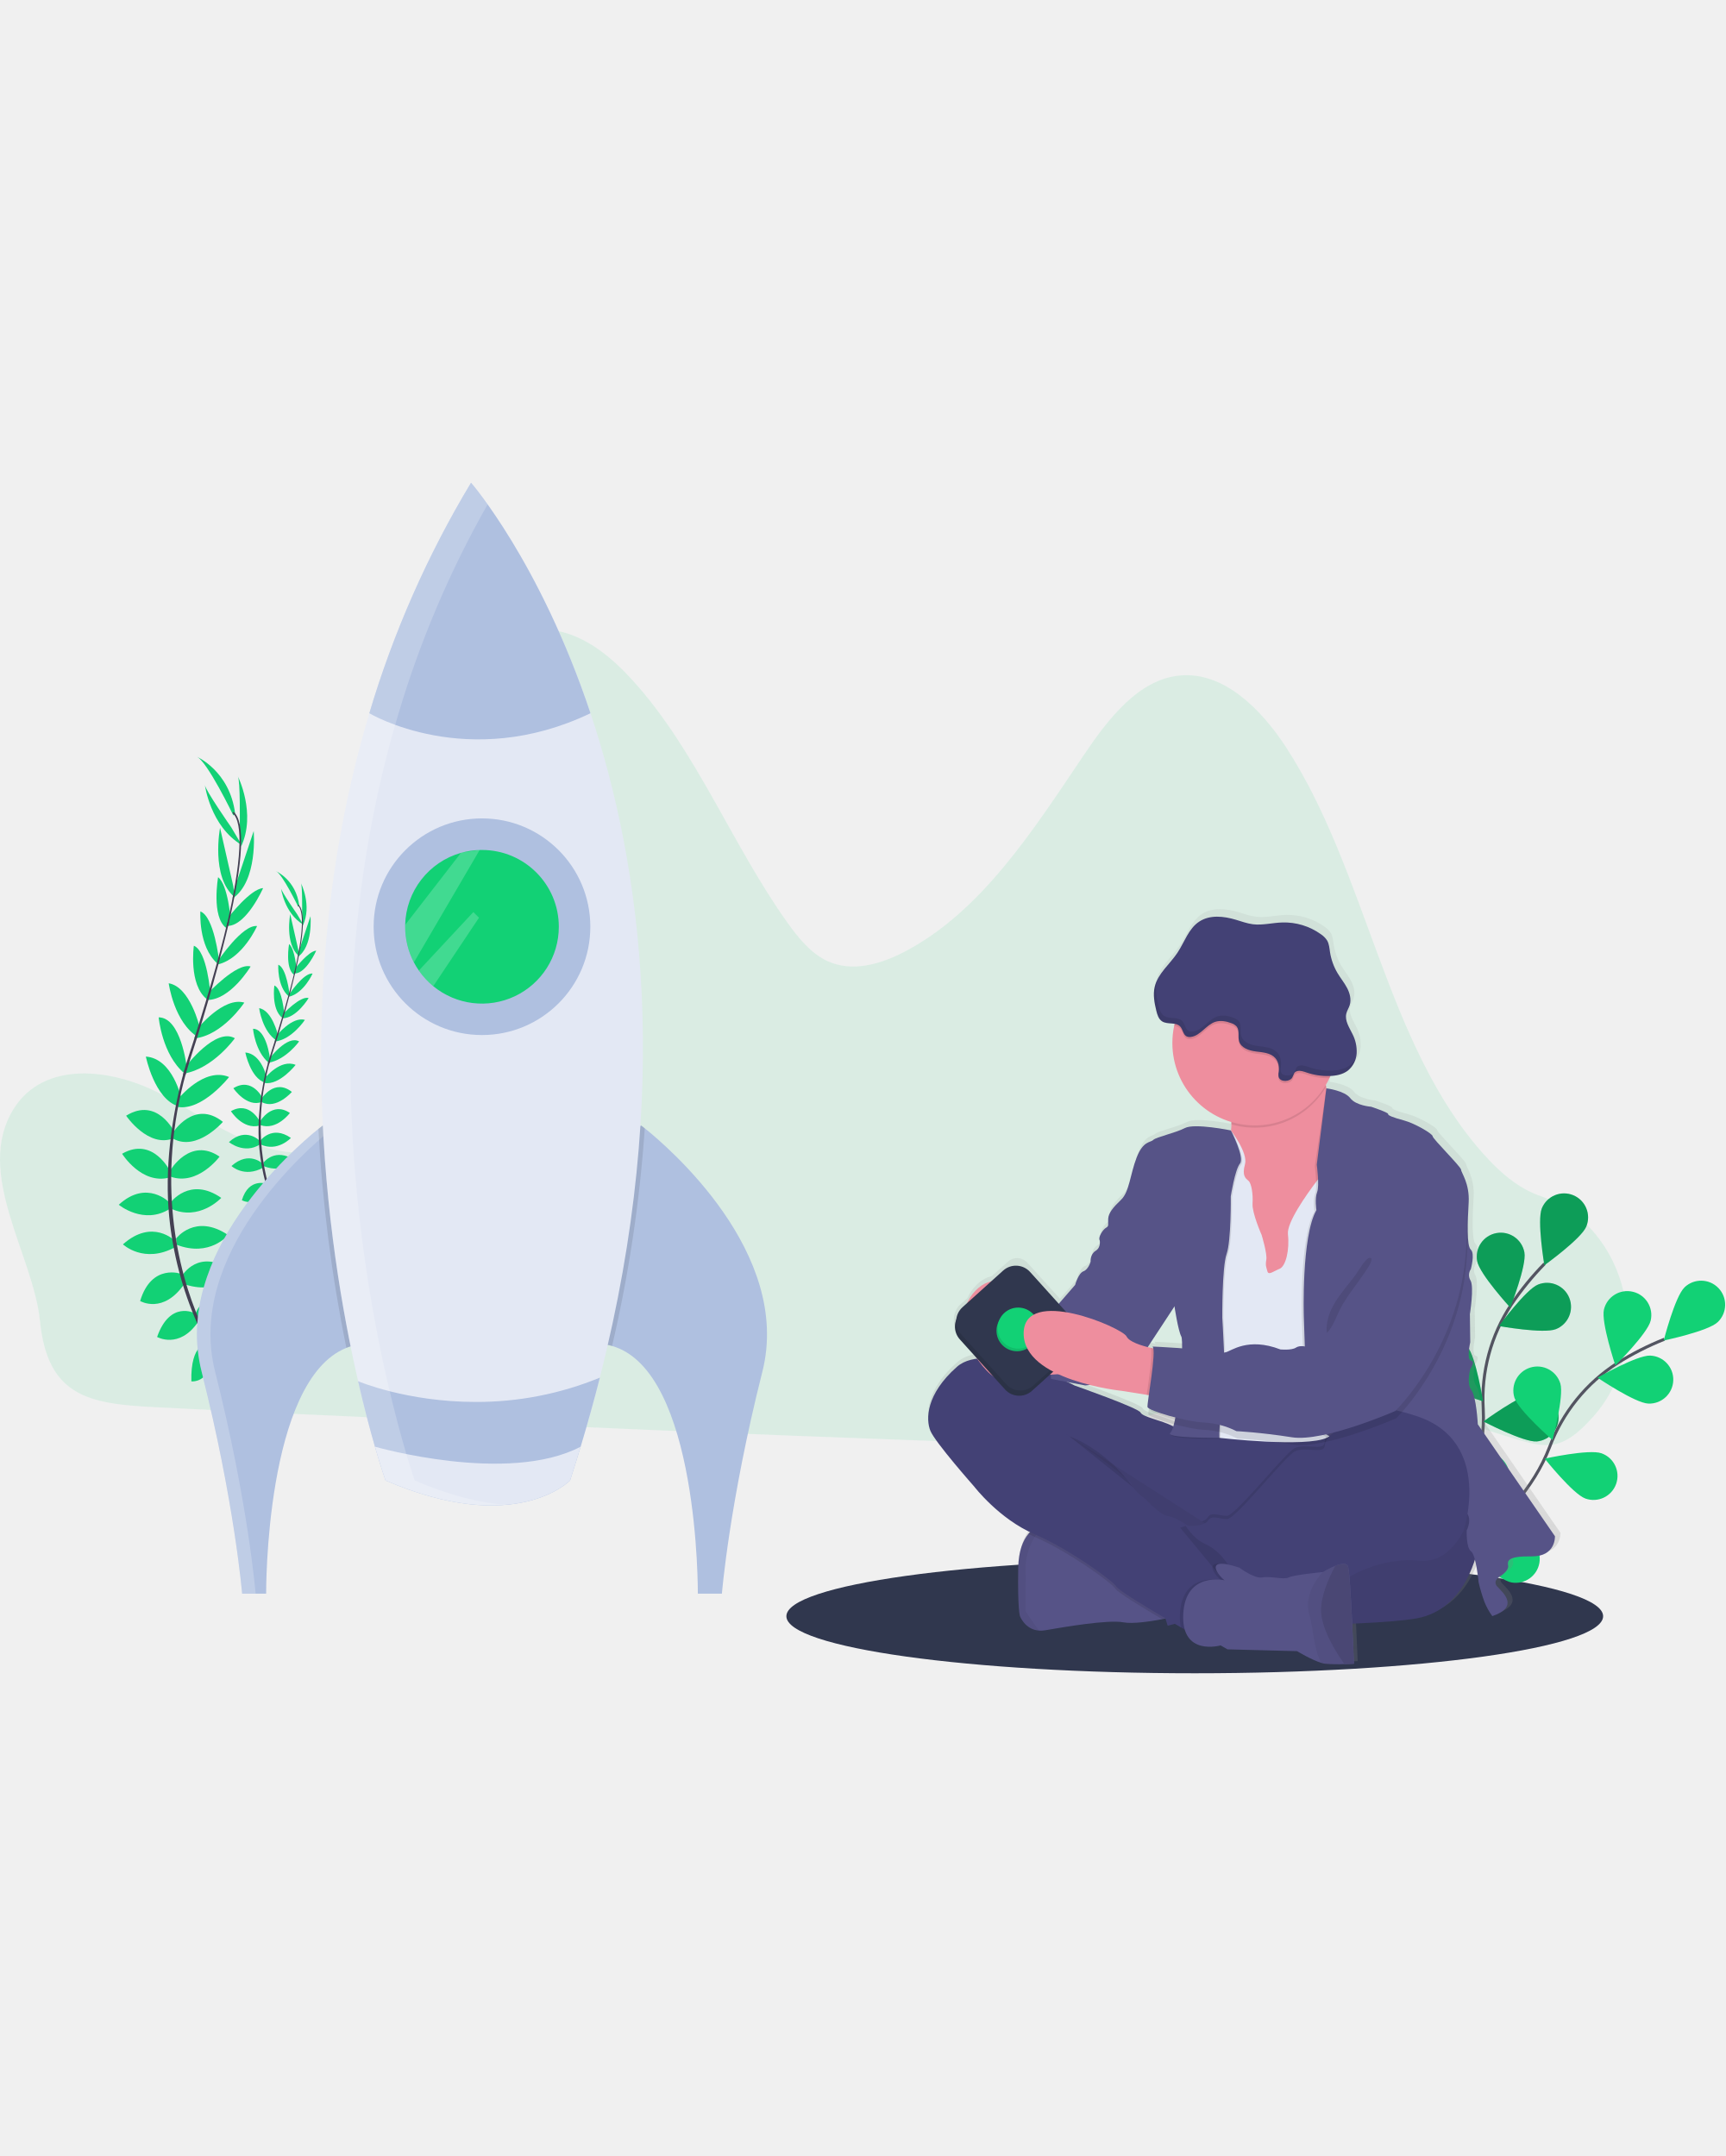
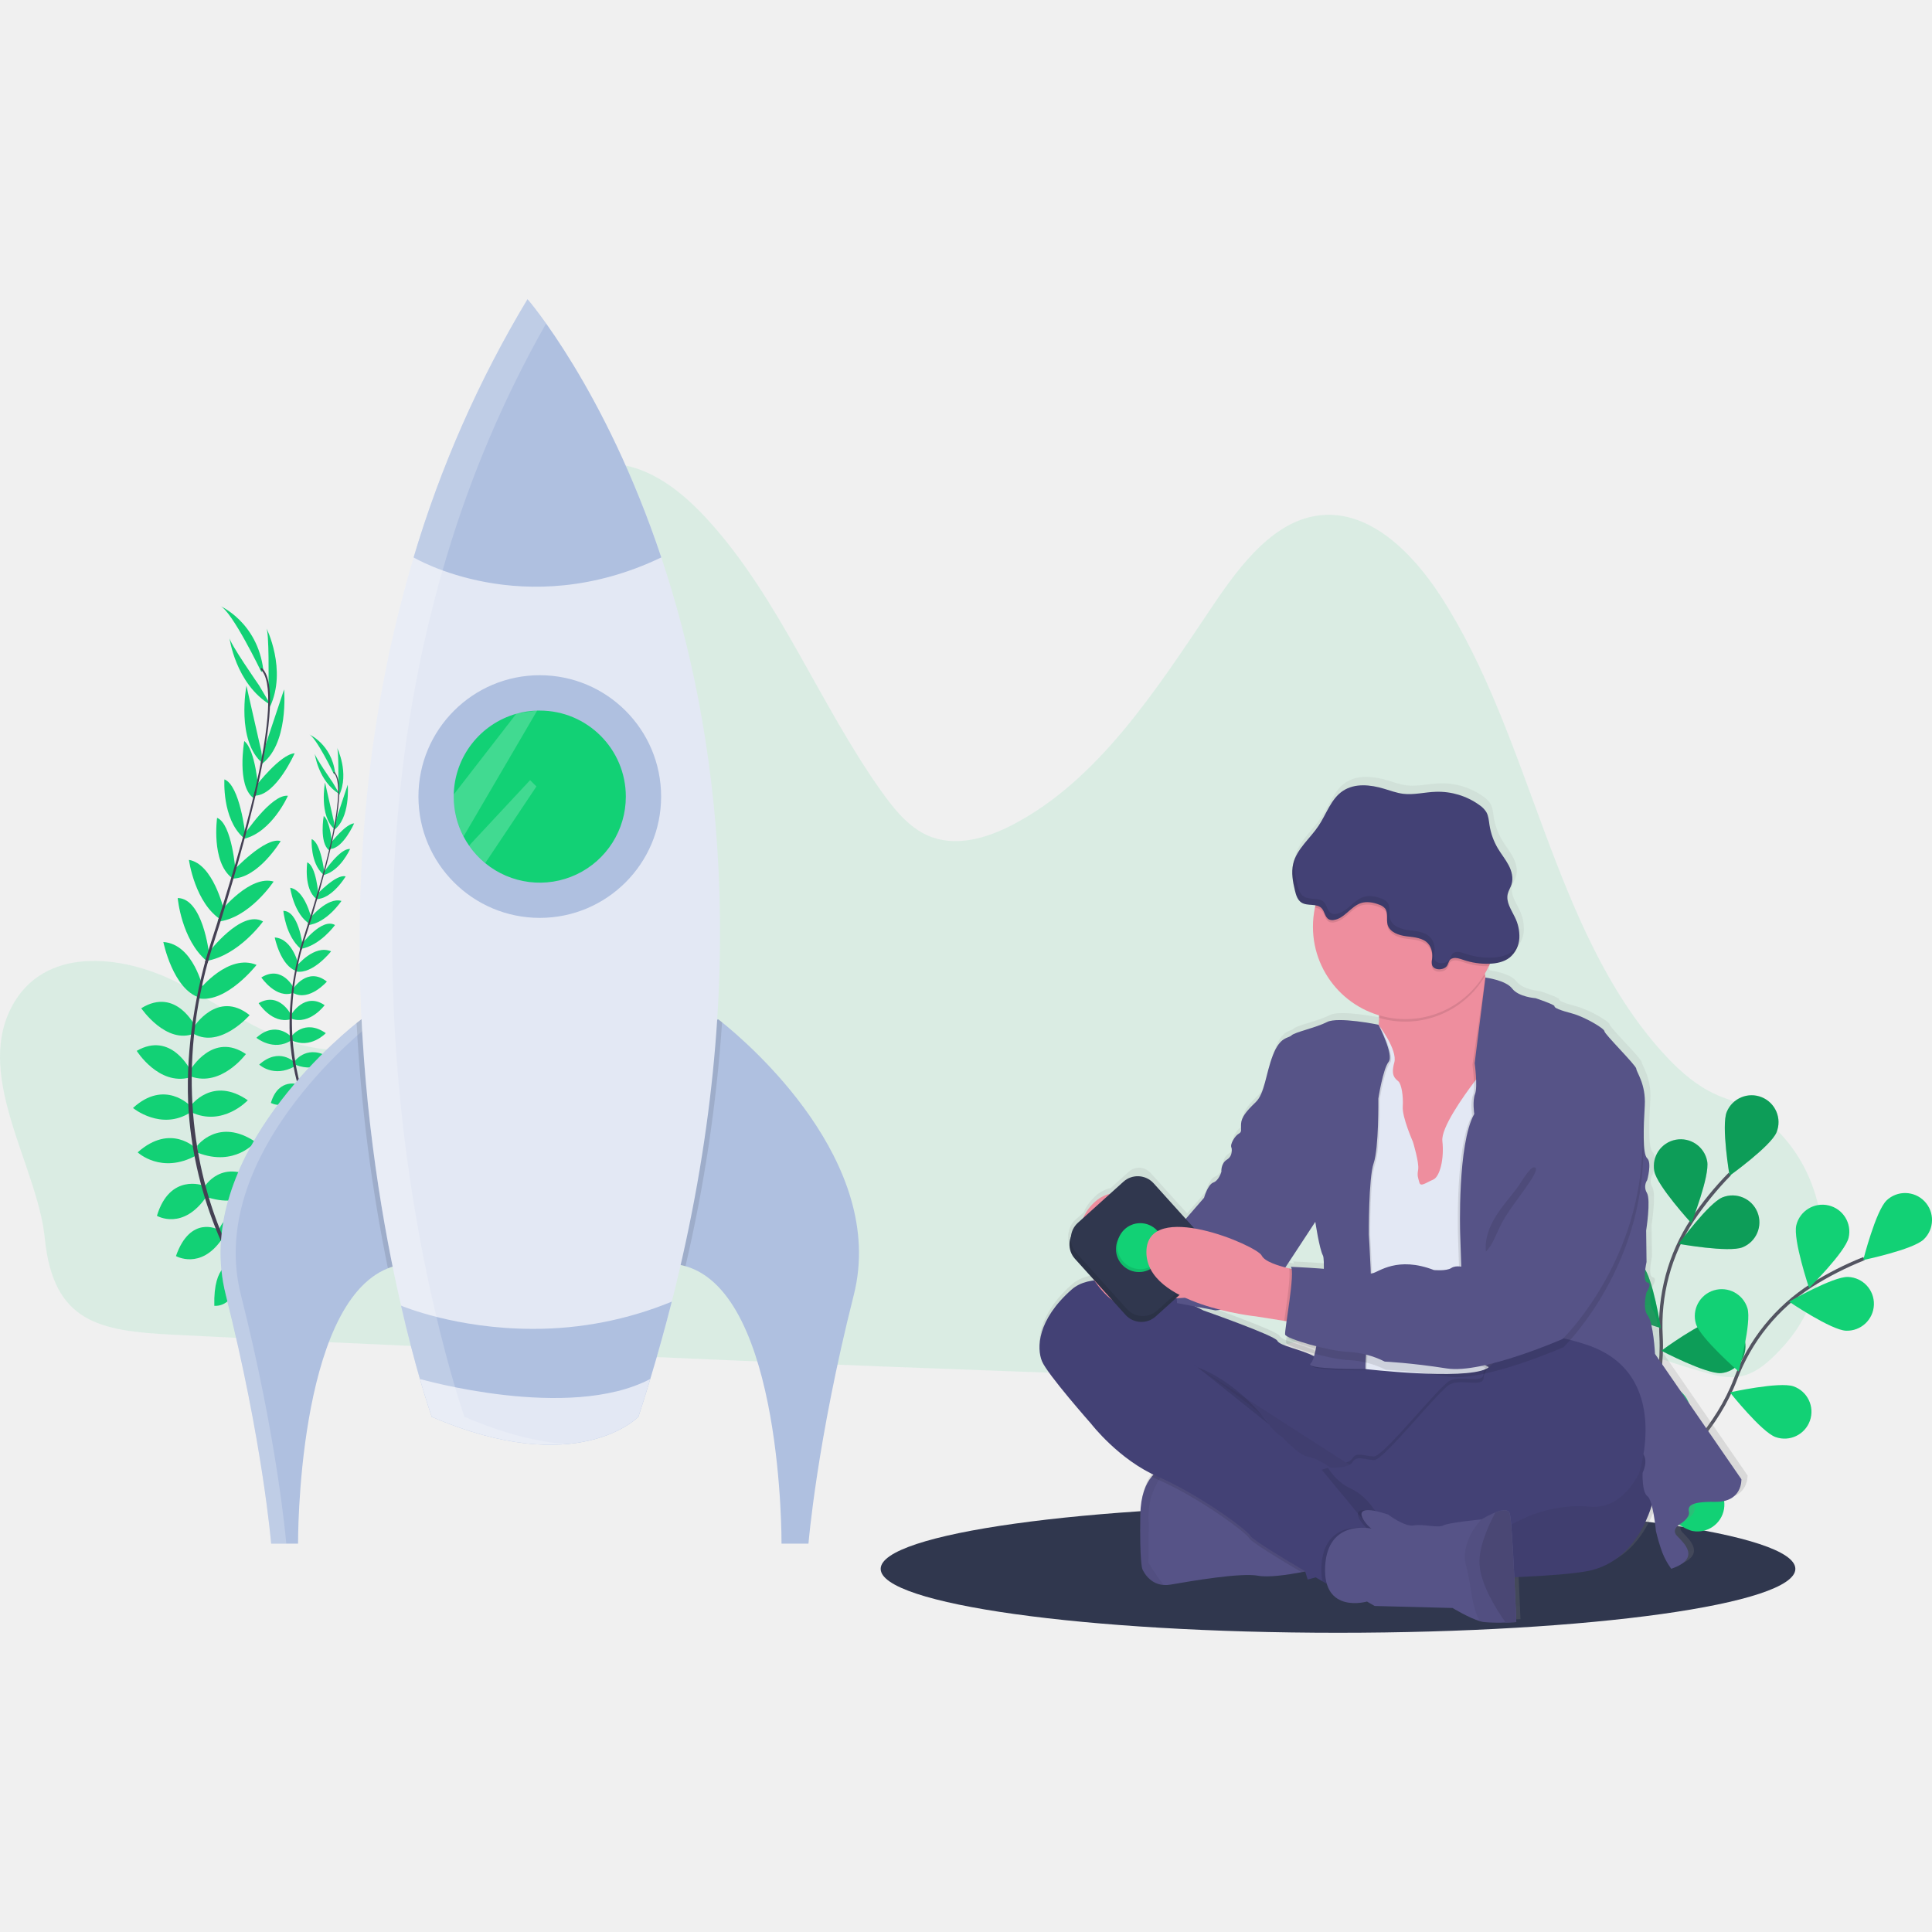
- <svg xmlns="http://www.w3.org/2000/svg" id="b759170a-51c3-4e2f-999d-77dec9fd6d11" data-name="Layer 1" width="240" height="300" viewBox="0 0 1140.56 787.27">
+ <svg xmlns="http://www.w3.org/2000/svg" id="b759170a-51c3-4e2f-999d-77dec9fd6d11" data-name="Layer 1" width="120" height="120" viewBox="0 0 1140.56 787.27">
  <defs>
    <linearGradient id="c518dc33-18b9-48bc-b516-0f83ad79191e" x1="852.39" y1="835.88" x2="852.39" y2="338.33" gradientUnits="userSpaceOnUse">
      <stop offset="0" stop-color="gray" stop-opacity="0.25" />
      <stop offset="0.54" stop-color="gray" stop-opacity="0.12" />
      <stop offset="1" stop-color="gray" stop-opacity="0.1" />
    </linearGradient>
  </defs>
  <path d="M38.48,470.82c20.16-32.93,65.75-27.19,98.08-10s64.59,42.85,100.17,37.92c30-4.16,54.6-30.32,67.89-60.5s17.19-64.21,20.93-97.54Q332.6,277.89,339.64,215c1.72-15.33,3.75-31.51,12.37-43.64,11.39-16,32.27-20.92,50.13-16.11s33.09,17.71,46.12,32.1C490,233.43,513.65,295.72,550.14,347c7.43,10.44,15.82,20.76,26.92,25.8,16,7.25,34.37,2.12,50-5.95,51-26.29,85.26-79.94,118.93-130,16.38-24.33,36.35-50.35,63.6-53C838.26,181,863.15,205.43,880,231.3c54.08,83.24,65.67,196.88,131,269.48,8.11,9,17.06,17.32,27.37,22.91a70.65,70.65,0,0,0,10.6,4.65c57,19.73,76,98.93,33.84,145.89-.91,1-1.84,2-2.78,3-6.26,6.61-13.35,12.86-21.81,14.83-7.87,1.82-16-.28-23.8-2.55-49.86-14.55-99.12-36.79-150.67-35.71-50.16,1-97.74,24.17-147.34,32.51-33.35,5.61-67.28,4.49-101,3.28q-168.46-6.06-336.85-14.1c-55.72-2.56-111.46-5-167.17-7.85-42.92-2.23-70.26-7.14-75.24-56.95C51.79,567.07,12.63,513.06,38.48,470.82Z" transform="translate(-29.72 -56.36)" fill="#12d175" opacity="0.1" />
  <ellipse cx="789.9" cy="749.54" rx="269.99" ry="37.73" fill="#30374e" />
  <path d="M178.46,643.13s13.2-3,21.85,5.87c0,0-5.56,5-18.64-.54Z" transform="translate(-29.72 -56.36)" fill="#12d175" />
  <path d="M177,643s-7.82,11.08-2.86,22.45c0,0,6.76-3.25,6.57-17.45Z" transform="translate(-29.72 -56.36)" fill="#12d175" />
  <path d="M168.2,626.3s4.69-10.15,27,2.12c0,0-2.4,6.78-11.88,6.88S171,631.29,168.2,626.3Z" transform="translate(-29.72 -56.36)" fill="#12d175" />
  <path d="M166.78,625.68s-11.17-.52-10.54,24.92c0,0,7.13,1,11.58-7.38S169.91,630.51,166.78,625.68Z" transform="translate(-29.72 -56.36)" fill="#12d175" />
  <path d="M159,605.88S164,588.2,187.47,599c0,0-4.1,16.19-25.8,12.64Z" transform="translate(-29.72 -56.36)" fill="#12d175" />
  <path d="M150.29,580.54s10.58-18.24,32.49-3.44c0,0-6.19,16.87-30.29,9.55Z" transform="translate(-29.72 -56.36)" fill="#12d175" />
  <path d="M146.15,556.14s12.63-16.95,34.36-2.31c0,0-12.06,14.94-34.09,6.4Z" transform="translate(-29.72 -56.36)" fill="#12d175" />
  <path d="M142.41,532.42s12.76-17.66,33.59-3.15c0,0-14.68,15.83-33.33,7.07Z" transform="translate(-29.72 -56.36)" fill="#12d175" />
  <path d="M142.23,511.16s13.15-22.53,32.65-9.17c0,0-14.42,19.57-32.37,13.26Z" transform="translate(-29.72 -56.36)" fill="#12d175" />
  <path d="M144,486.18S158,463.78,177.09,479c0,0-17.1,19.75-32.87,11.15Z" transform="translate(-29.72 -56.36)" fill="#12d175" />
  <path d="M147.63,463.72s17-21.31,33.55-14.37c0,0-17.68,22.6-34,19.76Z" transform="translate(-29.72 -56.36)" fill="#12d175" />
  <path d="M152.63,442.32s19.54-26,32.37-18.62c0,0-14.31,20.09-33.58,23.35Z" transform="translate(-29.72 -56.36)" fill="#12d175" />
  <path d="M160.25,417.38s17.17-21.32,31-17.24c0,0-14.45,21.89-33.1,23.68Z" transform="translate(-29.72 -56.36)" fill="#12d175" />
  <path d="M167.1,394.07s19.18-20.6,28.31-17.82c0,0-13.35,22.36-28.92,22.15Z" transform="translate(-29.72 -56.36)" fill="#12d175" />
  <path d="M173.87,372.51s16.09-24.15,25.82-23c0,0-9.31,21.19-25.66,25.33Z" transform="translate(-29.72 -56.36)" fill="#12d175" />
  <path d="M180.86,343.6s14.39-18.66,22.81-19.18c0,0-10.71,24.34-23.07,25Z" transform="translate(-29.72 -56.36)" fill="#12d175" />
  <path d="M184.86,324.39l12.58-37.69s3,33.1-14,44.62Z" transform="translate(-29.72 -56.36)" fill="#12d175" />
  <path d="M188.25,283.53s.44-30.79-1.33-33.17c0,0,12.47,24.74,2.14,46.71Z" transform="translate(-29.72 -56.36)" fill="#12d175" />
  <path d="M158.36,605.51s-16.26-8.62-24.77,15.73c0,0,14.5,8.28,27-9.81Z" transform="translate(-29.72 -56.36)" fill="#12d175" />
  <path d="M149.72,579.59s-19.72-7.45-27.35,17.88c0,0,15.47,9.15,29.51-11.76Z" transform="translate(-29.72 -56.36)" fill="#12d175" />
  <path d="M145.36,557.67S130.57,542.56,111,560c0,0,13.94,13.19,34.63,1.79Z" transform="translate(-29.72 -56.36)" fill="#12d175" />
  <path d="M141.94,532.46s-15-15.81-33.71,1.36c0,0,16.66,13.73,34,2.55Z" transform="translate(-29.72 -56.36)" fill="#12d175" />
  <path d="M142.27,511.76s-11.36-23.47-31.83-11.67c0,0,12.86,20.63,31.24,15.74Z" transform="translate(-29.72 -56.36)" fill="#12d175" />
  <path d="M145.17,486s-11.33-23.9-32.06-11.07c0,0,14.66,21.61,31.34,14.93Z" transform="translate(-29.72 -56.36)" fill="#12d175" />
  <path d="M149.7,463.7s-5.64-26.65-23.55-27.87c0,0,5.68,28.13,21.51,32.88Z" transform="translate(-29.72 -56.36)" fill="#12d175" />
  <path d="M153.09,442.34s-3.67-32.31-18.46-32.46c0,0,2.15,24.57,17.11,37.15Z" transform="translate(-29.72 -56.36)" fill="#12d175" />
  <path d="M161.72,416.35s-6.21-26.66-20.47-29c0,0,3.5,26,19.53,35.72Z" transform="translate(-29.72 -56.36)" fill="#12d175" />
  <path d="M168.78,394.15s-2-28.07-10.9-31.62c0,0-3.61,25.78,8.65,35.38Z" transform="translate(-29.72 -56.36)" fill="#12d175" />
  <path d="M174.51,372.16s-3.15-28.85-12.31-32.32c0,0-1.5,23.09,11.1,34.3Z" transform="translate(-29.72 -56.36)" fill="#12d175" />
  <path d="M182.26,345.82s-1.64-23.51-8.35-28.61c0,0-4.58,26.19,5.35,33.56Z" transform="translate(-29.72 -56.36)" fill="#12d175" />
  <path d="M184,323.28l-8.8-38.74s-6.23,32.64,9.57,45.78Z" transform="translate(-29.72 -56.36)" fill="#12d175" />
  <path d="M182.63,284.28S165,259,165.14,256.06c0,0,3.54,27.48,24.41,39.89Z" transform="translate(-29.72 -56.36)" fill="#12d175" />
  <path d="M184,276.39s-17.46-36.39-24.43-39c0,0,22.09,9.43,25.61,37.8Z" transform="translate(-29.72 -56.36)" fill="#12d175" />
  <path d="M180.54,349.61l-1-.25c9.85-42,11.24-68.48,3.9-74.56l.68-.82C191.86,280.42,190.64,306.58,180.54,349.61Z" transform="translate(-29.72 -56.36)" fill="#444053" />
  <path d="M152.26,448.27l-1.55-.43c1.09-3.86,2.27-7.79,3.53-11.66,11-33.72,20.14-65,25.75-88.94l1.27-.75c-5.62,24-14.51,56.43-25.49,90.18C154.52,440.53,153.34,444.43,152.26,448.27Z" transform="translate(-29.72 -56.36)" fill="#444053" />
  <path d="M199.31,672.67c-.22-.21-22.22-21.87-39.12-60.24a232.37,232.37,0,0,1-18.61-70.77c-3-30.53,1.1-65.13,10-96.9l1.28,1.32c-20,71.31-6.19,130.34,9.23,165.4,16.73,38,38.48,59.45,38.7,59.66Z" transform="translate(-29.72 -56.36)" fill="#444053" />
  <path d="M223.53,558.46s8-1.83,13.22,3.55c0,0-3.37,3-11.27-.33Z" transform="translate(-29.72 -56.36)" fill="#12d175" />
  <path d="M222.66,558.39s-4.72,6.7-1.72,13.57c0,0,4.08-2,4-10.55Z" transform="translate(-29.72 -56.36)" fill="#12d175" />
  <path d="M217.34,548.28s2.83-6.13,16.3,1.29c0,0-1.45,4.09-7.18,4.15S219.05,551.3,217.34,548.28Z" transform="translate(-29.72 -56.36)" fill="#12d175" />
  <path d="M216.48,547.91s-6.76-.31-6.38,15.06c0,0,4.31.6,7-4.46S218.37,550.83,216.48,547.91Z" transform="translate(-29.72 -56.36)" fill="#12d175" />
  <path d="M211.75,535.94s3.07-10.69,17.23-4.18c0,0-2.47,9.79-15.59,7.64Z" transform="translate(-29.72 -56.36)" fill="#12d175" />
  <path d="M206.51,520.62s6.39-11,19.64-2.08c0,0-3.75,10.2-18.31,5.77Z" transform="translate(-29.72 -56.36)" fill="#12d175" />
  <path d="M204,505.87s7.64-10.25,20.77-1.4c0,0-7.28,9-20.6,3.87Z" transform="translate(-29.72 -56.36)" fill="#12d175" />
  <path d="M201.74,491.53s7.72-10.68,20.31-1.9c0,0-8.87,9.57-20.15,4.27Z" transform="translate(-29.72 -56.36)" fill="#12d175" />
  <path d="M201.64,478.67s8-13.61,19.73-5.54c0,0-8.72,11.83-19.57,8Z" transform="translate(-29.72 -56.36)" fill="#12d175" />
  <path d="M202.68,463.58s8.49-13.55,20-4.38c0,0-10.34,11.94-19.88,6.74Z" transform="translate(-29.72 -56.36)" fill="#12d175" />
  <path d="M204.9,450s10.27-12.88,20.28-8.68c0,0-10.69,13.66-20.53,11.94Z" transform="translate(-29.72 -56.36)" fill="#12d175" />
  <path d="M207.92,437.06s11.81-15.71,19.57-11.26c0,0-8.65,12.15-20.3,14.12Z" transform="translate(-29.72 -56.36)" fill="#12d175" />
  <path d="M212.53,422s10.38-12.89,18.76-10.42c0,0-8.73,13.23-20,14.31Z" transform="translate(-29.72 -56.36)" fill="#12d175" />
  <path d="M216.67,407.89s11.59-12.45,17.11-10.77c0,0-8.06,13.51-17.48,13.39Z" transform="translate(-29.72 -56.36)" fill="#12d175" />
  <path d="M220.76,394.86s9.73-14.6,15.61-13.92c0,0-5.62,12.81-15.51,15.32Z" transform="translate(-29.72 -56.36)" fill="#12d175" />
  <path d="M225,377.38s8.7-11.28,13.79-11.6c0,0-6.48,14.72-13.95,15.09Z" transform="translate(-29.72 -56.36)" fill="#12d175" />
  <path d="M227.41,365.76,235,343s1.8,20-8.49,27Z" transform="translate(-29.72 -56.36)" fill="#12d175" />
  <path d="M229.46,341.06s.26-18.61-.81-20.05c0,0,7.54,14.95,1.29,28.24Z" transform="translate(-29.72 -56.36)" fill="#12d175" />
  <path d="M211.38,535.72s-9.82-5.22-15,9.5c0,0,8.77,5,16.33-5.92Z" transform="translate(-29.72 -56.36)" fill="#12d175" />
  <path d="M206.17,520s-11.93-4.5-16.54,10.81c0,0,9.35,5.53,17.84-7.1Z" transform="translate(-29.72 -56.36)" fill="#12d175" />
  <path d="M203.52,506.79s-8.93-9.13-20.77,1.4c0,0,8.43,8,20.94,1.08Z" transform="translate(-29.72 -56.36)" fill="#12d175" />
  <path d="M201.46,491.55s-9.07-9.55-20.38.83c0,0,10.07,8.29,20.54,1.54Z" transform="translate(-29.72 -56.36)" fill="#12d175" />
  <path d="M201.66,479s-6.87-14.19-19.25-7.06c0,0,7.78,12.47,18.89,9.52Z" transform="translate(-29.72 -56.36)" fill="#12d175" />
  <path d="M203.41,463.45S196.56,449,184,456.76c0,0,8.86,13.07,18.95,9Z" transform="translate(-29.72 -56.36)" fill="#12d175" />
  <path d="M206.15,450s-3.41-16.12-14.24-16.85c0,0,3.43,17,13,19.87Z" transform="translate(-29.72 -56.36)" fill="#12d175" />
  <path d="M208.2,437.07S206,417.54,197,417.44c0,0,1.3,14.86,10.34,22.47Z" transform="translate(-29.72 -56.36)" fill="#12d175" />
  <path d="M213.41,421.36s-3.75-16.12-12.37-17.54c0,0,2.12,15.71,11.81,21.59Z" transform="translate(-29.72 -56.36)" fill="#12d175" />
  <path d="M217.68,407.94s-1.23-17-6.58-19.12c0,0-2.19,15.59,5.22,21.39Z" transform="translate(-29.72 -56.36)" fill="#12d175" />
  <path d="M221.15,394.64s-1.9-17.44-7.44-19.54c0,0-.91,14,6.71,20.74Z" transform="translate(-29.72 -56.36)" fill="#12d175" />
  <path d="M225.83,378.72s-1-14.21-5-17.3c0,0-2.77,15.84,3.23,20.29Z" transform="translate(-29.72 -56.36)" fill="#12d175" />
  <path d="M226.91,365.09l-5.32-23.42s-3.77,19.74,5.78,27.68Z" transform="translate(-29.72 -56.36)" fill="#12d175" />
  <path d="M226.06,341.52s-10.65-15.27-10.57-17.06c0,0,2.13,16.61,14.75,24.11Z" transform="translate(-29.72 -56.36)" fill="#12d175" />
  <path d="M226.86,336.74s-10.56-22-14.77-23.55c0,0,13.36,5.7,15.48,22.86Z" transform="translate(-29.72 -56.36)" fill="#12d175" />
  <path d="M224.79,381l-.63-.15c6-25.39,6.8-41.4,2.36-45.07l.41-.5C231.64,339.18,230.9,355,224.79,381Z" transform="translate(-29.72 -56.36)" fill="#444053" />
  <path d="M207.7,440.66l-.94-.27c.66-2.33,1.38-4.7,2.14-7,6.63-20.39,12.17-39.3,15.56-53.77l.77-.46c-3.4,14.5-8.77,34.12-15.41,54.53C209.06,436,208.35,438.33,207.7,440.66Z" transform="translate(-29.72 -56.36)" fill="#444053" />
  <path d="M236.14,576.32c-.13-.13-13.43-13.22-23.65-36.42a140.72,140.72,0,0,1-11.25-42.78c-1.83-18.46.67-39.38,6.06-58.59l.77.8c-12.09,43.11-3.74,78.8,5.58,100,10.12,23,23.26,35.93,23.4,36.06Z" transform="translate(-29.72 -56.36)" fill="#444053" />
  <path d="M266.22,626.32a38.24,38.24,0,0,0-7.5,2.14C204.78,650,205.68,791,205.68,791H189.8s-5-60.51-26.79-146.84c-19.63-77.67,60.88-147.28,77.23-160.48,1.84-1.47,2.86-2.25,2.86-2.25C324.19,511.23,266.22,626.32,266.22,626.32Z" transform="translate(-29.72 -56.36)" fill="#afc0e0" />
  <path d="M249,483.88c-1.87-.86-3.8-1.68-5.85-2.43,0,0-1,.78-2.86,2.25-16.35,13.2-96.86,82.81-77.23,160.48C184.85,730.51,189.8,791,189.8,791h8.93s-4.95-60.51-26.79-146.84C152.39,566.85,232.12,497.5,249,483.88Z" transform="translate(-29.72 -56.36)" fill="#fff" opacity="0.2" />
  <path d="M533.76,644.18C511.92,730.51,507,791,507,791H491.09s1-147.36-56.73-163.81a31.53,31.53,0,0,0-3.81-.89s-58-115.09,23.12-144.87c0,0,.82.61,2.3,1.8C471,495.26,553.61,565.61,533.76,644.18Z" transform="translate(-29.72 -56.36)" fill="#afc0e0" />
  <path d="M266.22,626.32a38.24,38.24,0,0,0-7.5,2.14A979.21,979.21,0,0,1,240.24,483.7c1.84-1.47,2.86-2.25,2.86-2.25C324.19,511.23,266.22,626.32,266.22,626.32Z" transform="translate(-29.72 -56.36)" opacity="0.1" />
  <path d="M456,483.25a901,901,0,0,1-21.61,144,31.53,31.53,0,0,0-3.81-.89s-58-115.09,23.12-144.87C453.67,481.45,454.49,482.06,456,483.25Z" transform="translate(-29.72 -56.36)" opacity="0.1" />
  <path d="M426.31,648.14q-8.4,33.14-19.69,68s-35.72,37.21-122,0c0,0-8.62-24.3-18.1-65.61-20.87-90.83-45.9-263.92,7.43-441.71A661.75,661.75,0,0,1,341.13,56.36s45.56,52.31,79,152.43S474.85,456.86,426.31,648.14Z" transform="translate(-29.72 -56.36)" fill="#e3e8f4" />
  <circle cx="318.66" cy="293.6" r="71.63" fill="#afc0e0" />
  <path d="M399.18,350a50.8,50.8,0,0,1-83,39.29,51.33,51.33,0,0,1-9.52-10.33,50,50,0,0,1-3.28-5.39A50.7,50.7,0,0,1,297.59,350c0-.41,0-.81,0-1.21a50.86,50.86,0,0,1,37-47.72,52.53,52.53,0,0,1,12.24-1.86h1.52A50.8,50.8,0,0,1,399.18,350Z" transform="translate(-29.72 -56.36)" fill="#12d175" />
  <path d="M420.12,208.79c-81.27,38.91-146.22,0-146.22,0A661.75,661.75,0,0,1,341.13,56.36S386.69,108.67,420.12,208.79Z" transform="translate(-29.72 -56.36)" fill="#afc0e0" />
  <path d="M426.31,648.14q-5.7,22.44-12.7,45.65-3.32,11.07-7,22.32s-35.72,37.21-122,0c0,0-2.8-7.89-7-22.32-3.14-10.9-7.05-25.51-11.13-43.29,0,0,32.12,13.71,77.71,13.71A214.11,214.11,0,0,0,426.31,648.14Z" transform="translate(-29.72 -56.36)" fill="#afc0e0" />
  <path d="M413.61,693.79q-3.32,11.07-7,22.32s-35.72,37.21-122,0c0,0-2.8-7.89-7-22.32C277.6,693.79,365.54,719.09,413.61,693.79Z" transform="translate(-29.72 -56.36)" fill="#e3e8f4" />
  <path d="M334.62,301l-.11.08-36.9,47.64c0,.4,0,.8,0,1.21a50.7,50.7,0,0,0,5.79,23.57l43.48-74.36Z" transform="translate(-29.72 -56.36)" fill="#fff" opacity="0.2" />
  <path d="M346.4,344l-30.22,45.25a51.33,51.33,0,0,1-9.52-10.33l36-38.64Z" transform="translate(-29.72 -56.36)" fill="#fff" opacity="0.2" />
  <path d="M303.92,716.12s-8.62-24.31-18.1-65.61c-20.87-90.84-45.9-263.93,7.43-441.72A664.18,664.18,0,0,1,352.1,70.7c-6.77-9.49-11-14.33-11-14.33A661.68,661.68,0,0,0,273.9,208.79c-53.33,177.79-28.3,350.88-7.43,441.72,9.48,41.3,18.1,65.61,18.1,65.61,34.09,14.69,60.28,17.77,79.5,16.13C347.65,731,327.71,726.37,303.92,716.12Z" transform="translate(-29.72 -56.36)" fill="#fff" opacity="0.2" />
  <path d="M966.7,785.29s46.74-58.16,43.64-116.41a113.05,113.05,0,0,1,18.54-69.06,190.19,190.19,0,0,1,22-27" transform="translate(-29.72 -56.36)" fill="none" stroke="#535461" stroke-miterlimit="10" stroke-width="2" />
  <path d="M1049.11,536.14c-3.34,8.11,1.66,37.68,1.66,37.68s24.37-17.48,27.71-25.59a15.88,15.88,0,0,0-29.37-12.09Z" transform="translate(-29.72 -56.36)" fill="#12d175" />
  <path d="M1006.33,571.08c1.61,8.62,21.88,30.72,21.88,30.72s11-27.91,9.35-36.54a15.88,15.88,0,0,0-31.23,5.82Z" transform="translate(-29.72 -56.36)" fill="#12d175" />
  <path d="M975.79,648.3c5.74,6.63,34.4,15.48,34.4,15.48s-4.64-29.63-10.38-36.27a15.88,15.88,0,0,0-24,20.79Z" transform="translate(-29.72 -56.36)" fill="#12d175" />
  <path d="M965.84,711.93c4.53,7.51,31.28,21.07,31.28,21.07s.44-30-4.09-37.5a15.88,15.88,0,1,0-27.19,16.43Z" transform="translate(-29.72 -56.36)" fill="#12d175" />
  <path d="M1058.4,616.07c-8.14,3.25-37.66-2.05-37.66-2.05s17.72-24.19,25.87-27.45a15.88,15.88,0,0,1,11.79,29.5Z" transform="translate(-29.72 -56.36)" fill="#12d175" />
  <path d="M1045.82,690.34c-8.74.67-35.32-13.22-35.32-13.22s24.14-17.79,32.89-18.46a15.89,15.89,0,0,1,2.43,31.68Z" transform="translate(-29.72 -56.36)" fill="#12d175" />
  <path d="M1023.69,760.84c-8.51,2.14-37.05-7.06-37.05-7.06s20.79-21.61,29.3-23.74a15.88,15.88,0,1,1,7.75,30.8Z" transform="translate(-29.72 -56.36)" fill="#12d175" />
  <path d="M1049.11,536.14c-3.34,8.11,1.66,37.68,1.66,37.68s24.37-17.48,27.71-25.59a15.88,15.88,0,0,0-29.37-12.09Z" transform="translate(-29.72 -56.36)" opacity="0.25" />
  <path d="M1006.33,571.08c1.61,8.62,21.88,30.72,21.88,30.72s11-27.91,9.35-36.54a15.88,15.88,0,0,0-31.23,5.82Z" transform="translate(-29.72 -56.36)" opacity="0.25" />
  <path d="M975.79,648.3c5.74,6.63,34.4,15.48,34.4,15.48s-4.64-29.63-10.38-36.27a15.88,15.88,0,0,0-24,20.79Z" transform="translate(-29.72 -56.36)" opacity="0.25" />
  <path d="M965.84,711.93c4.53,7.51,31.28,21.07,31.28,21.07s.44-30-4.09-37.5a15.88,15.88,0,1,0-27.19,16.43Z" transform="translate(-29.72 -56.36)" opacity="0.25" />
  <path d="M1058.4,616.07c-8.14,3.25-37.66-2.05-37.66-2.05s17.72-24.19,25.87-27.45a15.88,15.88,0,0,1,11.79,29.5Z" transform="translate(-29.72 -56.36)" opacity="0.25" />
  <path d="M1045.82,690.34c-8.74.67-35.32-13.22-35.32-13.22s24.14-17.79,32.89-18.46a15.89,15.89,0,0,1,2.43,31.68Z" transform="translate(-29.72 -56.36)" opacity="0.25" />
  <path d="M1023.69,760.84c-8.51,2.14-37.05-7.06-37.05-7.06s20.79-21.61,29.3-23.74a15.88,15.88,0,1,1,7.75,30.8Z" transform="translate(-29.72 -56.36)" opacity="0.25" />
  <path d="M967.12,782.86s66.3-34.24,87.07-88.74a113,113,0,0,1,44.94-55.63,189.91,189.91,0,0,1,31-15.76" transform="translate(-29.72 -56.36)" fill="none" stroke="#535461" stroke-miterlimit="10" stroke-width="2" />
  <path d="M1143.42,588.46c-6.34,6.07-13.75,35.13-13.75,35.13s29.36-6.11,35.7-12.17a15.88,15.88,0,0,0-21.95-23Z" transform="translate(-29.72 -56.36)" fill="#12d175" />
  <path d="M1090.16,603.07c-2,8.54,7.55,37,7.55,37S1119,619,1121.06,610.41a15.88,15.88,0,0,0-30.9-7.34Z" transform="translate(-29.72 -56.36)" fill="#12d175" />
  <path d="M1030.94,661.29c2.56,8.39,25.18,28.09,25.18,28.09s7.77-29,5.21-37.35a15.88,15.88,0,0,0-30.39,9.26Z" transform="translate(-29.72 -56.36)" fill="#12d175" />
  <path d="M996.06,715.43c1.1,8.71,20.06,31.94,20.06,31.94s12.56-27.23,11.45-35.94a15.88,15.88,0,0,0-31.51,4Z" transform="translate(-29.72 -56.36)" fill="#12d175" />
  <path d="M1119.53,665.3c-8.77-.32-33.6-17.13-33.6-17.13s26-14.93,34.77-14.61a15.88,15.88,0,1,1-1.17,31.74Z" transform="translate(-29.72 -56.36)" fill="#12d175" />
  <path d="M1077.93,728.1c-8.27-2.93-26.94-26.4-26.94-26.4s29.29-6.47,37.55-3.54a15.88,15.88,0,1,1-10.61,29.94Z" transform="translate(-29.72 -56.36)" fill="#12d175" />
  <path d="M1029.12,783.59c-8.64-1.49-31-21.47-31-21.47s27.77-11.32,36.41-9.83a15.88,15.88,0,1,1-5.4,31.3Z" transform="translate(-29.72 -56.36)" fill="#12d175" />
  <path d="M1061.39,750.72,1010,676.19s-1-18.45-4.32-22.76-.72-13.9-.72-13.9,3.6-5.27.48-5.75-.48-12.23-.48-12.23l-.24-18.69s2.88-18,.48-22.28a7.07,7.07,0,0,1,.24-7.67s2.88-10.31,0-12.94-2.16-18.7-1.44-31.4-5.05-19.89-5.05-21.81-19-20.61-19-22.28-12-8.63-19.21-10.55-10.81-3.35-10.57-4.31-11.29-4.79-11.29-4.79-10.09-.72-13.94-5.76-15.59-6.48-15.93-6.53c-.07-.33-.15-.67-.22-1s-.15-.72-.22-1.08c.91-1.53,1.75-3.09,2.51-4.7.23-.49.45-1,.66-1.46,4.21-.19,8.53-1.09,11.83-3.67a16.11,16.11,0,0,0,5.75-11.49,25.19,25.19,0,0,0-2.81-12.77c-2.1-4.32-5.19-8.79-4.13-13.47.47-2,1.68-3.8,2.3-5.78,1.17-3.75.09-7.87-1.73-11.35s-4.35-6.54-6.37-9.91a38.7,38.7,0,0,1-5.07-14c-.41-2.6-.57-5.34-1.88-7.63a14.21,14.21,0,0,0-4.21-4.25,42.07,42.07,0,0,0-25.82-7.83c-6.54.23-13.06,2-19.55,1.19-3.91-.48-7.64-1.87-11.42-3-8.06-2.38-17.35-3.36-24.37,1.25s-9.81,13.68-14.56,20.77c-4.2,6.28-10.36,11.54-13.56,18.18,0-.12.06-.25.1-.38a21.75,21.75,0,0,0-1.79,4.84c-1.22,5.22-.2,10.68,1.07,15.89.65,2.69,1.55,5.61,3.88,7.1s5.63,1.16,8.39,1.65c-.1.45-.22.91-.32,1.37a54.9,54.9,0,0,0,38.09,64c0,.49,0,1,0,1.46a36.33,36.33,0,0,1-.25,4.12h0s-24.15-5-30.64-1.6-19.22,6-21.14,7.9-6.72.48-11,11.75-4.8,22.76-10.33,28-8.4,8.87-8.64,12.71.72,4.79-1.45,6-5.28,6.23-4.32,8.15c0,0,1.2,4.79-2.64,7.18s-3.37,7.19-3.37,7.19-1.44,5.28-4.8,6.47-5.53,9.11-5.53,9.11L730.52,596,708.93,572.1a9.1,9.1,0,0,0-12.85-.66L685.48,581a20.94,20.94,0,0,0-10.61,6.32,27.35,27.35,0,0,0-5.49,8.18l-5.81,5.22A14.75,14.75,0,0,0,662.08,617l13.83,15.29.09.13c-5.23.66-9.85,2.34-13.38,5.45-20.65,18.21-20.9,35-17.77,42.65s29.3,37.15,29.3,37.15,15.21,19.77,37.17,30.29l0,0-.17.17c-.43.46-.86,1-1.28,1.5l-.36.46-.33.46-.39.58c-.11.15-.21.31-.31.47s-.28.45-.41.69l-.27.46c-.16.3-.33.61-.49.93l-.16.31c-.2.42-.4.85-.59,1.3-.07.16-.13.33-.2.49-.12.31-.25.63-.37,1s-.15.41-.22.62-.21.62-.31.94-.14.45-.2.67-.2.7-.29,1.06-.11.42-.17.65c-.13.55-.26,1.12-.37,1.72,0,.22-.08.45-.12.68q-.12.6-.21,1.23c-.05.29-.08.58-.12.87s-.1.79-.15,1.19l-.09.92c0,.44-.08.9-.11,1.36,0,.28,0,.56-.05.84,0,.76-.08,1.52-.09,2.32-.48,28,1.16,32.11,1.16,32.11s3.39,8.93,12.75,9.57a16.3,16.3,0,0,0,4.11-.22c12.49-2.16,41.79-7.19,52.12-5.27,6.21,1.15,17.71-.55,25.9-2.1l2.15-.41,1.5,4.76,4.75-1.3,4,2.33,2.55,1.46c4.74,16.08,24,10.6,24,10.6L843,826l46.36,1.2s10,6,16.41,7.88a15.24,15.24,0,0,0,2.33.51,105.21,105.21,0,0,0,12.92.24c3.55-.09,6.3-.24,6.3-.24s-.47-12.59-1.15-26.68c17.72-.74,33.43-1.85,42.94-3.52,24.76-4.35,35.09-26.86,38.89-38.89a113.19,113.19,0,0,1,2.43,14.93,106.74,106.74,0,0,0,3.85,12.94,43.73,43.73,0,0,0,5.28,9.58c18.26-6.23,7.21-15.57,3.36-19.65s2.65-7.43,2.65-7.43,5-3.35,4.56-6.47-.72-6.47,15.61-6.23S1061.39,750.72,1061.39,750.72Zm-253.66-153c.21,1.37,2.49,16.14,4.55,20,.43.82.6,3.73.54,7.89-9.68-.77-19.76-1.18-19.76-1.18a2.32,2.32,0,0,1,.52,1.23l-1.52-.34-2.21-.54,17.83-27.12Zm-35.32,56.2,16.75,2.66,1.41.22a55.11,55.11,0,0,0-.87,7.91c0,.25.38.55.92.9a21.57,21.57,0,0,0-.33,4c.27,1.33,8.1,4.19,17.08,6.57-.12.48-.24.94-.36,1.37h0c-7.93-4.17-20.43-6.12-21.87-9.22s-44-18-44-18-1.55-.82-4.23-2.12l11.2,2.12,3.08-.31A167.91,167.91,0,0,0,772.41,653.9Z" transform="translate(-29.72 -56.36)" fill="url(#c518dc33-18b9-48bc-b516-0f83ad79191e)" />
  <path d="M1006.71,761.15s-6.66,40.23-40.47,46.18-146.66,4.76-146.66,4.76-64.52-9.28-87.85-63.8S693.4,672.1,713.4,671.15s127.85,36.43,134,36.9S1012.66,625.2,1006.71,761.15Z" transform="translate(-29.72 -56.36)" fill="#434175" />
  <path d="M1006.71,761.15s-6.66,40.23-40.47,46.18-146.66,4.76-146.66,4.76-64.52-9.28-87.85-63.8S693.4,672.1,713.4,671.15s127.85,36.43,134,36.9S1012.66,625.2,1006.71,761.15Z" transform="translate(-29.72 -56.36)" opacity="0.05" />
  <path d="M704.07,805.9s3.37,8.88,12.64,9.51a16.43,16.43,0,0,0,4.07-.22c12.38-2.14,41.43-7.14,51.66-5.24,6.16,1.15,17.55-.55,25.66-2.08,5.4-1,9.34-2,9.34-2s-9.52-31.66-10.72-32.61-42.85-25.95-42.85-25.95l-33-2.37h-.1s-6.11.41-11.18,6.57c-3.49,4.21-6.48,11.13-6.68,22.47C702.45,801.85,704.07,805.9,704.07,805.9Z" transform="translate(-29.72 -56.36)" fill="#565387" />
  <path d="M704.07,805.9s3.37,8.88,12.64,9.51a135.54,135.54,0,0,1-9-13.08l.17-23.09c-1.47-17.29,6.62-28.36,13-34.27h-.1s-17.38,1.18-17.86,29S704.07,805.9,704.07,805.9Z" transform="translate(-29.72 -56.36)" opacity="0.05" />
  <path d="M847.2,755.43l30.71-24,48.33-47.62s-5.22-.25-13.09-.59c-2,1.25-7.45,5.18-7.65,10-.24,5.82-13.07.4-19.73,3.73s-39.28,45.08-45,44.81-10.23-2.9-12.62,1.15c0,.09-.11.17-.17.26Z" transform="translate(-29.72 -56.36)" opacity="0.1" />
  <path d="M709.6,751.53c1.09.53,2.19,1,3.32,1.52,23.34,10,52.14,31,54.29,34.76,1.3,2.32,18,12.46,30.89,20.06,5.4-1,9.34-2,9.34-2s-9.52-31.66-10.72-32.61-42.85-25.95-42.85-25.95l-33-2.37h-.1S714.67,745.37,709.6,751.53Z" transform="translate(-29.72 -56.36)" opacity="0.1" />
  <path d="M644.84,683.29c3.09,7.62,29,36.91,29,36.91s16.42,21.42,39.76,31.42,52.14,31,54.28,34.76c1.38,2.45,20,13.65,33.08,21.35l2.93,1.71,6.5,3.77,3.44,2s8-6.4,15.91-12.84,15.63-12.75,15.76-13.11c.23-.71,3.32-8.81,2.61-9.28-.37-.25-2-3.55-5-7.37a33.82,33.82,0,0,0-12.13-10c-11-5-15.71-16.38-15.71-16.38s-1-.76-2.63-1.76c-2.82-1.78-7.35-4.34-10.7-4.77-5.25-.66-15-11.37-15-11.37s-6.67-4.29-9.29-9.76c-2.5-5.22-39.42-30.58-42.84-32.92l89.51,57.48,21.42,13.77,30.71-24,48.34-47.62s-6.5-.32-16-.72c-23.49-1-65.21-2.61-70.48-1.42a40.17,40.17,0,0,1-13.1.85s-11.88.54-19.74-3.61-20.25-6.09-21.68-9.16-43.57-17.85-43.57-17.85-57.37-30.47-77.85-12.37S641.74,675.68,644.84,683.29Z" transform="translate(-29.72 -56.36)" fill="#434175" />
  <path d="M829.82,508.55l7.38,24.52,9.52,55.23,35,2.38,10.13-16.8L902,557.11s6.3-22.32,10.83-43.91c4-19.1,6.62-37.64,2.26-39.65-3.86-1.79-6.4-8.22-8-15.14-.21-.85-.4-1.72-.58-2.59a134.62,134.62,0,0,1-2.32-17.75s-73.33-3.8-63.09,26.43a48.18,48.18,0,0,1,2.76,16.08,38.23,38.23,0,0,1-.25,4.09A34.3,34.3,0,0,1,829.82,508.55Z" transform="translate(-29.72 -56.36)" fill="#ee8e9e" />
  <path d="M814.58,504.5l2.62,41.66,5.95,35.47,6.67,16.43,5.95,89.88s57.41,6.64,71.37-.12a6.14,6.14,0,0,0,2.53-2C926.53,660.39,921,586.63,921,586.63L927.43,539l-4.29-24.72-10.35-1.1-8-.85s-1.8,2.22-4.4,5.65c-7.06,9.32-20,27.65-19.17,35.3,1.18,10.48-1.43,21.19-5.48,22.86s-7.38,4.52-8.09,1.67-1.43-3.57-.72-7.62-3.1-16.43-3.1-16.43-6.42-14.52-6-20.71-.71-13.34-2.62-15-4.52-3.34-2.38-11-9.39-22.45-9.39-22.45Z" transform="translate(-29.72 -56.36)" fill="#e3e8f4" />
  <path d="M890.41,608.55l2.38,71.19,13.75,7.62a6.15,6.15,0,0,0,2.53-2c16.87-25.47,11.34-99.22,11.34-99.22l6.43-47.62-4.29-24.71-10.36-1.1c4-19.1,6.62-37.64,2.27-39.65-3.87-1.79-6.41-8.22-8.06-15.14h0L899,508.32s.62,4.54.84,9.22c.17,3.48.11,7-.6,8.87-1.67,4.29-.48,11.91-.48,11.91-4.29,7.56-6.43,21.57-7.48,35.1C889.87,591.41,890.41,608.55,890.41,608.55Z" transform="translate(-29.72 -56.36)" opacity="0.1" />
  <path d="M906.63,456.82s12,1.49,15.8,6.49S936.24,469,936.24,469s11.43,3.81,11.19,4.76,3.33,2.39,10.48,4.29,19,8.81,19,10.48,18.81,20.23,18.81,22.14,5.72,9,5,21.66-1.43,28.57,1.43,31.19,0,12.86,0,12.86A7,7,0,0,0,1002,584c2.38,4.29-.47,22.15-.47,22.15l.23,18.57s-2.62,11.66.48,12.14-.48,5.71-.48,5.71-2.62,9.53.72,13.81,4.28,22.62,4.28,22.62l51,74s.72,13.57-15.47,13.33-16,3.1-15.48,6.19-4.52,6.43-4.52,6.43-6.43,3.33-2.62,7.38,14.76,13.33-3.33,19.52a43.16,43.16,0,0,1-5.24-9.52,107.72,107.72,0,0,1-3.81-12.85s-1.67-18.1-5-20.48-2.86-13.81-2.86-13.81,4.76-9.28-1.9-13.09S894.1,678.77,894.1,678.77l-2.38-71.19s-1.67-52.61,8.33-70.23c0,0-1.19-7.62.48-11.9s-.24-18.1-.24-18.1Z" transform="translate(-29.72 -56.36)" fill="#565387" />
  <path d="M844.23,485.38s-23.93-4.93-30.36-1.6-19,6-21,7.86-6.67.48-10.95,11.67-4.77,22.61-10.24,27.85-8.33,8.81-8.57,12.62.71,4.76-1.43,6-5.24,6.19-4.29,8.1S807,601.63,807,601.63s2.39,16,4.53,20-2.38,59.76-7.14,63.57,32.14,3.46,32.14,3.46,1.66-36.55,3.09-38.46-1-41-1-41-.24-33.33,2.86-42.14S844.23,529,844.23,529s2.74-17.57,6.07-21.67S844.23,485.38,844.23,485.38Z" transform="translate(-29.72 -56.36)" opacity="0.1" />
  <path d="M843.52,484.67s-23.94-4.93-30.37-1.6-19,5.95-20.95,7.86-6.66.47-11,11.66-4.76,22.62-10.24,27.86-8.33,8.81-8.57,12.62.72,4.76-1.42,5.95-5.24,6.19-4.29,8.09,49.52,43.81,49.52,43.81,2.38,16,4.52,20-2.38,59.75-7.14,63.56,32.14,3.46,32.14,3.46,1.67-36.55,3.1-38.45-1-41-1-41-.23-33.33,2.86-42.14,2.75-38.1,2.75-38.1,2.74-17.57,6.06-21.66S843.52,484.67,843.52,484.67Z" transform="translate(-29.72 -56.36)" fill="#565387" />
  <path d="M841,464.5a48.18,48.18,0,0,1,2.76,16.08,54.63,54.63,0,0,0,62.65-24.76,134.62,134.62,0,0,1-2.32-17.75S830.77,434.27,841,464.5Z" transform="translate(-29.72 -56.36)" opacity="0.1" />
  <path d="M804.82,426.88A54.52,54.52,0,1,0,806,415.55,54.53,54.53,0,0,0,804.82,426.88Z" transform="translate(-29.72 -56.36)" fill="#ee8e9e" />
  <path d="M769.82,553.06l-13.09,4.05s1.19,4.76-2.62,7.14-3.33,7.15-3.33,7.15-1.43,5.23-4.76,6.42-5.48,9-5.48,9l-10.95,12.62s-4.05,3.33-3.33,5-4.29,2.14-4.29,2.14L724.59,649l22.62,4.29,14-1.43,11.43-4.29,10-6L787.2,630l20-30.47Z" transform="translate(-29.72 -56.36)" fill="#565387" />
  <path d="M725.3,610s-29-41.91-50.71-19.29,8.81,59.28,15.95,58.09,41.19-3.09,41.19-3.09Z" transform="translate(-29.72 -56.36)" fill="#ee8e9e" />
  <rect x="671.34" y="583.93" width="61.42" height="69.8" rx="12.62" ry="12.62" transform="translate(-263.46 573.17) rotate(-42.05)" fill="#30374e" />
  <rect x="671.34" y="583.93" width="61.42" height="69.8" rx="12.62" ry="12.62" transform="translate(-263.46 573.17) rotate(-42.05)" opacity="0.1" />
  <rect x="672.16" y="580.48" width="61.42" height="69.8" rx="12.62" ry="12.62" transform="translate(-260.94 572.83) rotate(-42.05)" fill="#30374e" />
  <circle cx="672.39" cy="560.74" r="13.57" fill="#12d175" />
  <circle cx="672.39" cy="560.74" r="13.57" opacity="0.1" />
  <circle cx="673.15" cy="559.02" r="13.57" fill="#12d175" />
  <path d="M706.5,618.77c-.24,31.43,64.76,38.09,64.76,38.09l16.6,2.64,7.44,1.18L798.4,630s-3.41-.51-7.67-1.5c-6.29-1.47-14.44-4-16.15-7.55C771.73,615,706.73,587.35,706.5,618.77Z" transform="translate(-29.72 -56.36)" fill="#ee8e9e" />
  <path d="M806,415.55a6.47,6.47,0,0,1,4,1.78c1.84,1.95,1.94,5.41,4.33,6.61a4.92,4.92,0,0,0,2.84.33c6.33-.9,10-8,16.07-10,3.46-1.12,7.27-.39,10.65.91a7.93,7.93,0,0,1,3.53,2.27c2,2.63.61,6.5,1.55,9.69,1.31,4.42,6.59,6.18,11.16,6.76s9.72.9,12.77,4.35c2.16,2.45,2.71,6,2.27,9.21a7.29,7.29,0,0,0,0,3.41c1.26,3.57,7.44,3,9.05.22,1.18-2.05.82-3.75,3.6-4.32,1.88-.39,4.09.4,5.83,1a42.71,42.71,0,0,0,15.08,2.32A54.53,54.53,0,1,0,806,415.55Z" transform="translate(-29.72 -56.36)" opacity="0.1" />
  <path d="M875.14,449.43a7.29,7.29,0,0,1,0-3.41c.43-3.23-.11-6.77-2.27-9.21-3-3.45-8.2-3.78-12.77-4.35s-9.85-2.33-11.16-6.75c-.94-3.19.48-7.07-1.55-9.7a7.8,7.8,0,0,0-3.52-2.26c-3.39-1.31-7.2-2-10.66-.92-6.07,2-9.74,9.12-16.07,10a4.92,4.92,0,0,1-2.84-.33c-2.39-1.2-2.49-4.66-4.33-6.6-2.89-3.06-8.38-1.09-11.92-3.36-2.31-1.49-3.2-4.38-3.84-7.05-1.26-5.18-2.27-10.61-1.06-15.79,2.07-8.86,10-14.93,15-22.49,4.71-7.05,7.35-16,14.43-20.64s16.17-3.61,24.15-1.24c3.74,1.11,7.44,2.49,11.31,3,6.44.79,12.9-1,19.38-1.18a41.62,41.62,0,0,1,25.59,7.77,14.16,14.16,0,0,1,4.18,4.23c1.29,2.28,1.46,5,1.85,7.58a38.75,38.75,0,0,0,5,13.93c2,3.35,4.51,6.39,6.32,9.85s2.87,7.55,1.71,11.27c-.61,2-1.82,3.73-2.27,5.74-1.06,4.65,2,9.09,4.09,13.38a25.1,25.1,0,0,1,2.78,12.69,16,16,0,0,1-5.7,11.41c-3.37,2.64-7.8,3.52-12.07,3.66a42.78,42.78,0,0,1-15.38-2.31c-1.75-.6-4-1.39-5.83-1-2.78.57-2.42,2.27-3.6,4.32C882.57,452.47,876.4,453,875.14,449.43Z" transform="translate(-29.72 -56.36)" fill="#434175" />
  <path d="M845.77,756.86l30.71-24,48.34-47.62s-6.5-.32-16-.72c-1.73,1.76-3.27,4-3.37,6.5-.24,5.82-13.07.41-19.73,3.74s-39.28,45.07-45,44.8-10.23-2.9-12.62,1.15a2.46,2.46,0,0,1-.17.27,6.77,6.77,0,0,1-3.63,2.15Z" transform="translate(-29.72 -56.36)" opacity="0.1" />
  <path d="M783.87,755.19l15.43,49.26,2.42,7.74,7.35-2,16.2-4.45,72.16-19.82s13.56-.18,26-6.93c13.75-7.48,29.26-11.24,44.84-9.78,9.54.89,20.15-3.22,29-19.48,0,0,20-59-30.48-76s-52.88,9-52.88,9-.26.14-.68.42c-2,1.25-7.45,5.18-7.65,10-.24,5.82-13.07.4-19.73,3.73s-39.28,45.08-45,44.81-10.23-2.9-12.62,1.15c0,.09-.11.17-.17.26-1.76,2.43-7.06,3-10.57,3.09-1.91.06-3.3,0-3.3,0l-.45.14L810,747.37Z" transform="translate(-29.72 -56.36)" fill="#434175" />
  <path d="M787.86,659.5l7.44,1.18L798.4,630s-3.41-.51-7.67-1.5C791.86,632.75,789.3,649.32,787.86,659.5Z" transform="translate(-29.72 -56.36)" opacity="0.1" />
  <path d="M982.54,516s22.14-6.43,16.66,56.43S952.78,675,952.78,675s-47.14,20.71-68.33,17.38-36.66-4-36.66-4a53.79,53.79,0,0,0-21.43-5.71c-11.91-.48-36.9-7.86-37.38-10.24s6.19-37.38,3.33-40c0,0,33.33,1.37,36.67,3.78s8.09.68,11.66,0,14.53-10.21,36.19-1.87c0,0,7.38.71,10.24-1.19s7.44-.48,7.44-.48S899,631,899.69,630s6.42,0,6.42,0a2.54,2.54,0,0,0,3.58-1.67,15.56,15.56,0,0,1,3.33-5.23s6.43-36.19,18.57-49.76c0,0,3.57-3.1,2.62-6.91S954,508.37,982.54,516Z" transform="translate(-29.72 -56.36)" opacity="0.1" />
  <path d="M982,511.16s22.14-6.43,16.67,56.43S952.19,670.2,952.19,670.2s-47.14,20.71-68.33,17.38-36.66-4.05-36.66-4.05a53.72,53.72,0,0,0-21.43-5.71c-11.9-.48-36.9-7.86-37.38-10.24s6.19-37.38,3.34-40c0,0,33.33,1.37,36.66,3.78s8.1.68,11.67,0,14.52-10.2,36.19-1.87c0,0,7.38.71,10.23-1.19s7.45-.48,7.45-.48,4.46-1.67,5.17-2.62,6.43,0,6.43,0a2.53,2.53,0,0,0,3.57-1.66,15.54,15.54,0,0,1,3.33-5.24s6.43-36.19,18.57-49.76c0,0,3.57-3.1,2.62-6.9S953.38,503.54,982,511.16Z" transform="translate(-29.72 -56.36)" fill="#565387" />
  <path d="M810,747.37l31.44,38c.12-.11.2-.19.2-.22.24-.72,3.33-8.81,2.62-9.29s-6.19-12.38-17.14-17.38c-6.69-3-11.07-8.49-13.46-12.25Z" transform="translate(-29.72 -56.36)" opacity="0.1" />
  <path d="M810.43,813.21l3.44,2s8-6.4,15.91-12.84,15.63-12.75,15.76-13.11c.23-.71,3.32-8.81,2.61-9.28-.37-.25-2-3.55-5-7.37-21.32-6-7.75,8.83-5.94,9.51,0,0-26-6-27.38,22.31A33.36,33.36,0,0,0,810.43,813.21Z" transform="translate(-29.72 -56.36)" opacity="0.1" />
  <path d="M836.72,825.19l4.53,2.62,46,1.19s9.86,6,16.26,7.82a13.93,13.93,0,0,0,2.31.51,103.27,103.27,0,0,0,12.8.24c3.52-.09,6.25-.24,6.25-.24s-2.18-58-3.82-64c-.78-2.92-4.63-2.28-8.43-.82a55.19,55.19,0,0,0-8.23,4.17s-19.52,1.89-22.62,3.57-11.9-1-17.38,0-15.23-6.45-15.23-6.45c-26.67-8.8-11.67,7.62-9.77,8.34,0,0-25.94-6-27.37,22.31S836.72,825.19,836.72,825.19Z" transform="translate(-29.72 -56.36)" fill="#565387" />
  <path d="M903.15,802.81c.5,12,9.85,26.89,15.42,34.76,3.52-.09,6.25-.24,6.25-.24s-2.18-58-3.82-64c-.78-2.92-4.63-2.28-8.43-.82C908,781.11,902.75,793.14,903.15,802.81Z" transform="translate(-29.72 -56.36)" fill="#565387" />
  <path d="M903.15,802.81c.5,12,9.85,26.89,15.42,34.76,3.52-.09,6.25-.24,6.25-.24s-2.18-58-3.82-64c-.78-2.92-4.63-2.28-8.43-.82C908,781.11,902.75,793.14,903.15,802.81Z" transform="translate(-29.72 -56.36)" opacity="0.1" />
  <path d="M895.29,804.4c3.16,11.58,3.13,24.57,8.17,32.42a13.93,13.93,0,0,0,2.31.51,103.27,103.27,0,0,0,12.8.24c3.52-.09,6.25-.24,6.25-.24s-2.18-58-3.82-64c-.78-2.92-4.63-2.28-8.43-.82a55.19,55.19,0,0,0-8.23,4.17S891.25,789.58,895.29,804.4Z" transform="translate(-29.72 -56.36)" opacity="0.05" />
  <path d="M736.77,686.94s22.82,7.41,42.16,33.73Z" transform="translate(-29.72 -56.36)" opacity="0.1" />
  <g opacity="0.1">
    <path d="M922.23,401.26a4.67,4.67,0,0,1-.14.5,16.15,16.15,0,0,1-.79,2A14.93,14.93,0,0,1,922.23,401.26Z" transform="translate(-29.72 -56.36)" />
    <path d="M793.11,389.71a21.46,21.46,0,0,1,1.77-4.81c-.12.41-.25.82-.35,1.24-1.21,5.18-.2,10.61,1.06,15.79.65,2.67,1.53,5.56,3.84,7.05,3.55,2.27,9,.29,11.92,3.35,1.84,1.95,1.94,5.41,4.34,6.61a4.91,4.91,0,0,0,2.84.33c6.32-.9,10-8,16.07-10,3.46-1.12,7.26-.39,10.65.92a7.8,7.8,0,0,1,3.52,2.26c2,2.63.61,6.51,1.55,9.69,1.31,4.42,6.59,6.18,11.16,6.75s9.72.9,12.77,4.36c2.16,2.44,2.71,6,2.27,9.21a7.42,7.42,0,0,0,0,3.41c1.26,3.57,7.44,3,9,.22,1.18-2.05.83-3.75,3.61-4.32,1.87-.39,4.08.4,5.82,1a42.78,42.78,0,0,0,15.38,2.31c4.27-.15,8.71-1,12.07-3.66a14,14,0,0,0,3.7-4.5A15.14,15.14,0,0,1,921,445c-3.36,2.64-7.79,3.52-12.07,3.66a42.69,42.69,0,0,1-15.37-2.31c-1.75-.6-4-1.39-5.83-1-2.78.57-2.43,2.27-3.6,4.32-1.62,2.82-7.79,3.35-9.06-.22a7.42,7.42,0,0,1,0-3.41c.44-3.23-.1-6.77-2.26-9.21-3.06-3.45-8.21-3.78-12.78-4.35s-9.85-2.33-11.15-6.75c-.95-3.19.48-7.07-1.55-9.7a7.88,7.88,0,0,0-3.53-2.26c-3.39-1.31-7.19-2-10.65-.92-6.08,2-9.75,9.12-16.07,10a4.91,4.91,0,0,1-2.84-.33c-2.4-1.2-2.5-4.66-4.34-6.6-2.89-3.06-8.37-1.09-11.91-3.36-2.32-1.49-3.2-4.38-3.85-7.05C792.9,400.32,791.89,394.89,793.11,389.71Z" transform="translate(-29.72 -56.36)" />
  </g>
  <path d="M925.92,580.26c-4.36,5.89-9.34,11.34-13.2,17.57s-6.59,13.5-5.78,20.78c4-4.1,5.82-9.76,8.34-14.9,4.26-8.7,10.64-16.08,16-24.08,1-1.53,7.61-10.35,4.28-10.77C932.82,568.51,927.41,578.25,925.92,580.26Z" transform="translate(-29.72 -56.36)" opacity="0.1" />
</svg>
